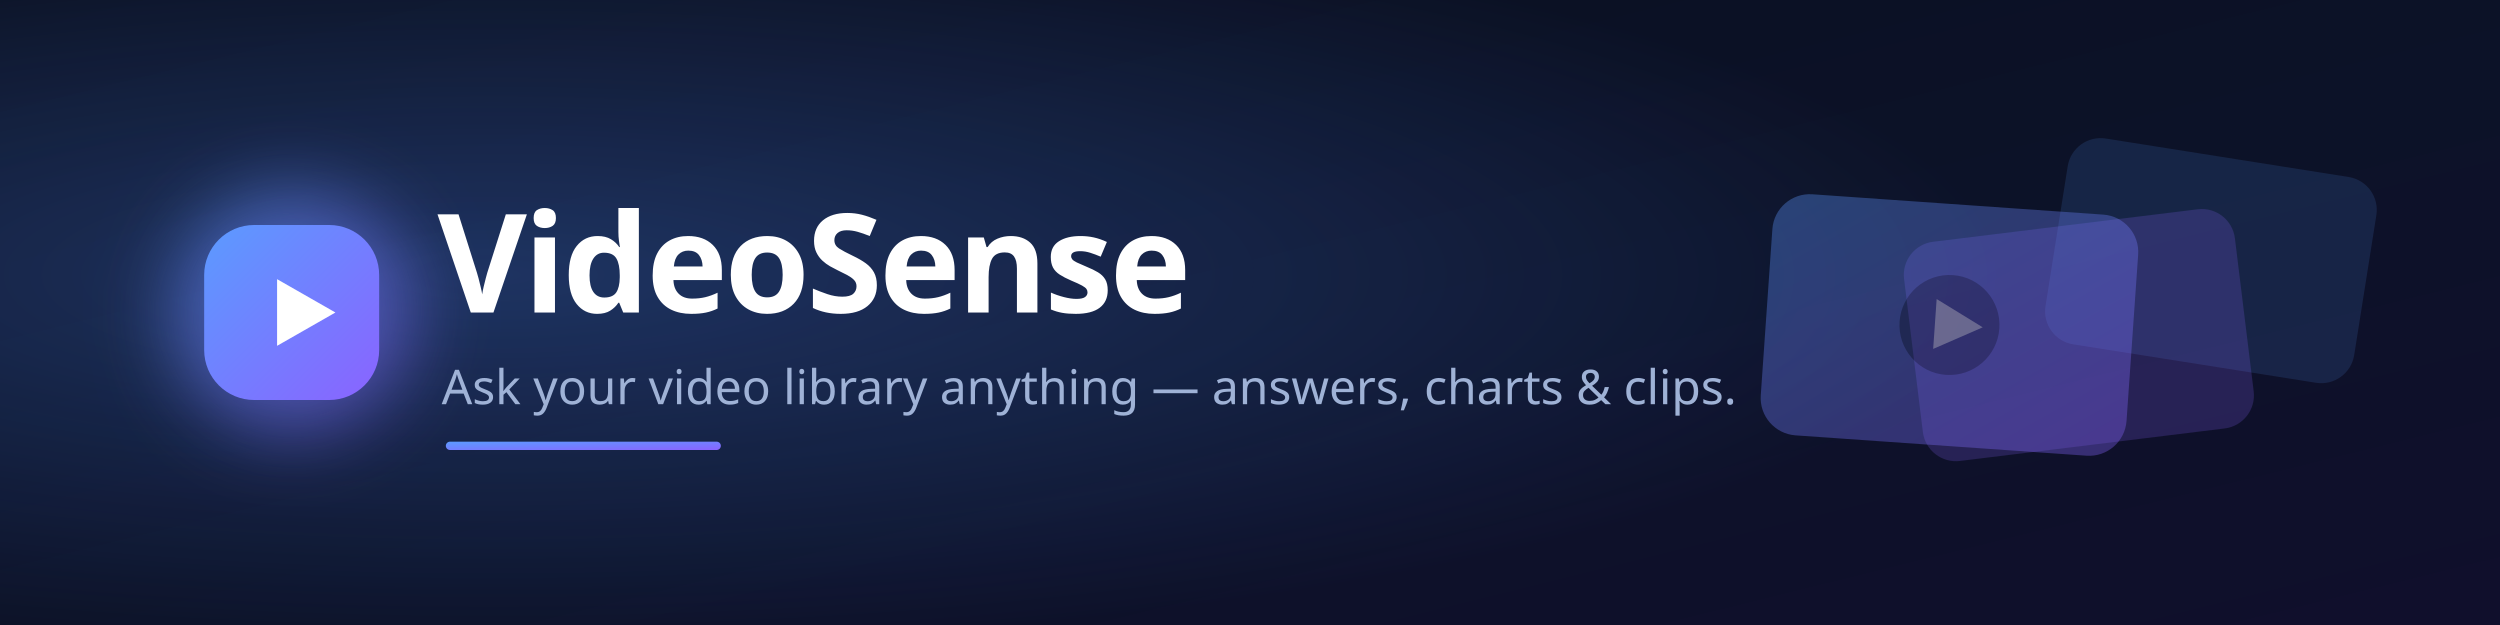
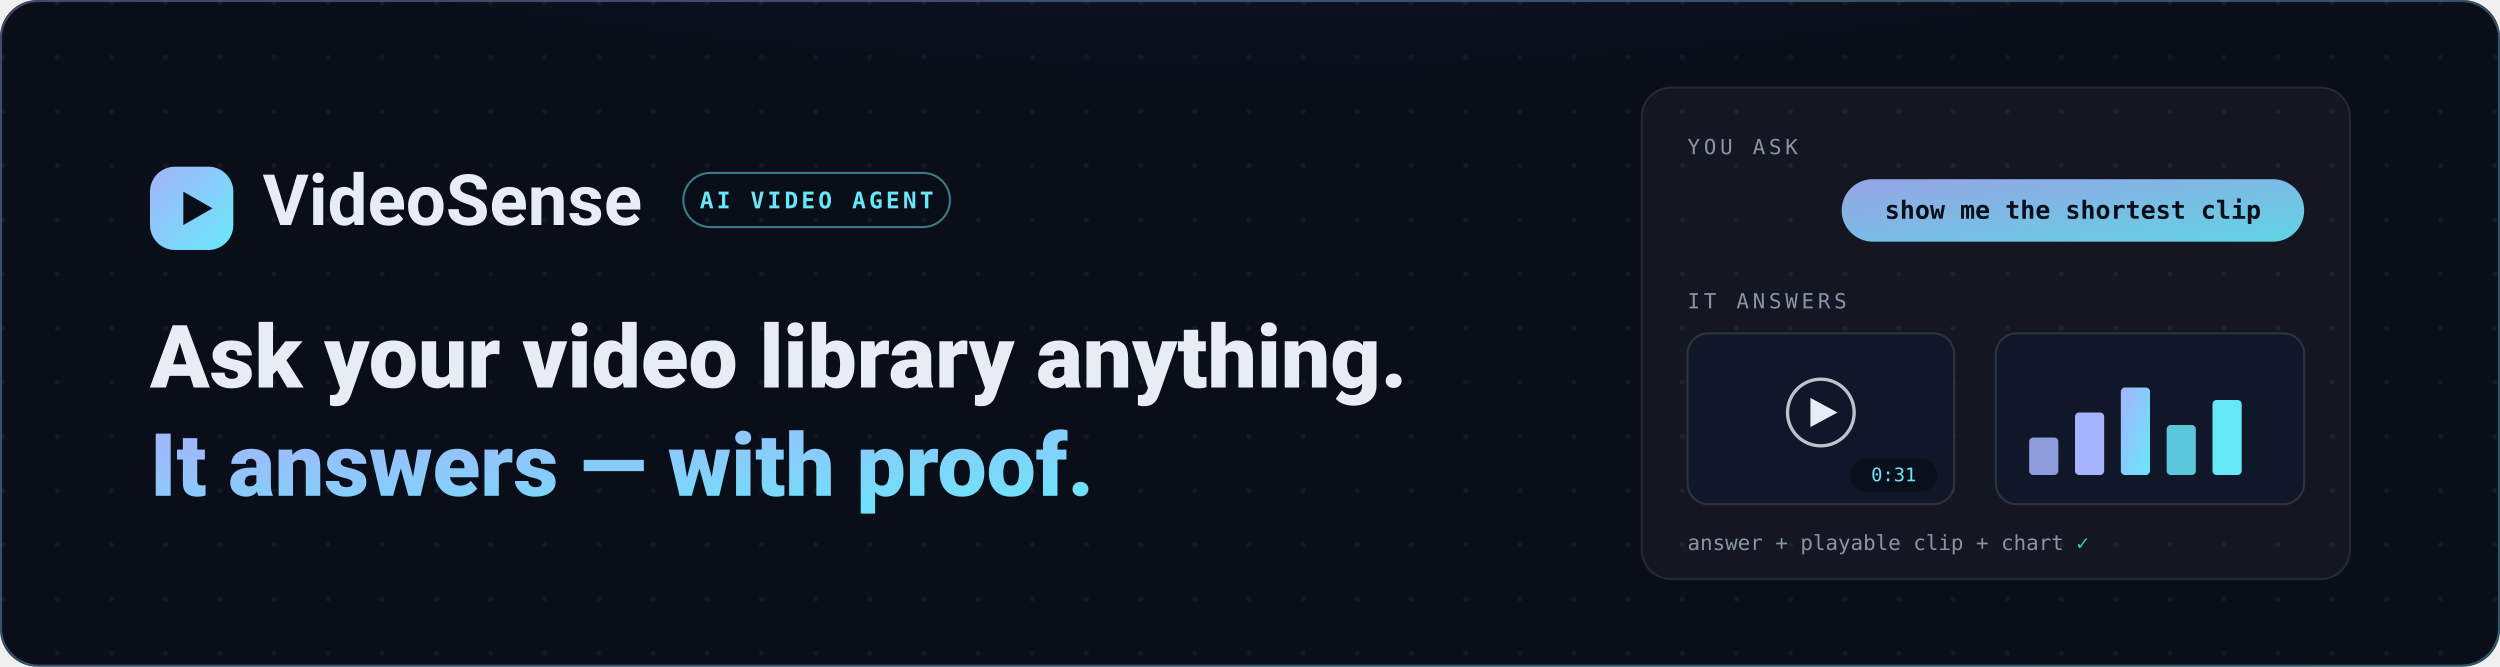
- <svg xmlns="http://www.w3.org/2000/svg" viewBox="0 0 1200 300" role="img" aria-label="VideoSense — ask your video library anything">
+ <svg xmlns="http://www.w3.org/2000/svg" viewBox="0 0 1200 320" role="img" aria-label="VideoSense — ask your video library anything; it answers with proof">
  <defs>
-     <linearGradient id="bg" x1="0" y1="0" x2="1" y2="1">
-       <stop offset="0" stop-color="#0a0f1f" />
-       <stop offset="0.55" stop-color="#0c1228" />
-       <stop offset="1" stop-color="#100f2c" />
+     <linearGradient id="acc" x1="0" y1="0" x2="1" y2="1">
+       <stop offset="0" stop-color="#a5b4fc" />
+       <stop offset="1" stop-color="#67e8f9" />
    </linearGradient>
-     <linearGradient id="acc" x1="0" y1="0" x2="1" y2="1">
-       <stop offset="0" stop-color="#5b9bff" />
-       <stop offset="1" stop-color="#8a63ff" />
-     </linearGradient>
-     <radialGradient id="glow" cx="20%" cy="44%" r="60%">
-       <stop offset="0" stop-color="#4f8cff" stop-opacity="0.28" />
-       <stop offset="1" stop-color="#4f8cff" stop-opacity="0" />
+     <radialGradient id="glow" cx=".5" cy="0" r="1">
+       <stop offset="0" stop-color="#6366f1" stop-opacity=".28" />
+       <stop offset=".65" stop-color="#6366f1" stop-opacity="0" />
    </radialGradient>
-     <filter id="blur" x="-60%" y="-60%" width="220%" height="220%">
-       <feGaussianBlur stdDeviation="18" />
-     </filter>
-     <style>
-       .wm { font-family: "Segoe UI", system-ui, -apple-system, "Helvetica Neue", sans-serif; }
-     </style>
+     <pattern id="dots" width="26" height="26" patternUnits="userSpaceOnUse">
+       <circle cx="1.5" cy="1.5" r="1.2" fill="#ffffff" opacity=".05" />
+     </pattern>
+     <clipPath id="frame">
+       <rect width="1200" height="320" rx="18" />
+     </clipPath>
  </defs>
-   <rect width="1200" height="300" fill="url(#bg)" />
-   <rect width="1200" height="300" fill="url(#glow)" />
-   <g transform="translate(995,64) rotate(9)" opacity="0.14">
-     <rect width="150" height="100" rx="16" fill="#5b9bff" />
+   <g clip-path="url(#frame)">
+     <rect width="1200" height="320" fill="#0a0e19" />
+     <rect width="1200" height="320" fill="url(#dots)" />
+     <ellipse cx="600" cy="-40" rx="700" ry="260" fill="url(#glow)" />
+     <g transform="translate(72,0)">
+       <g transform="translate(0,80)">
+         <rect width="40" height="40" rx="12" fill="url(#acc)" />
+         <path d="M16 12 L30 20 L16 28 Z" fill="#0a0e19" />
+       </g>
+       <text x="54" y="108" font-family="system-ui,-apple-system,'Segoe UI',Roboto,sans-serif" font-size="34" font-weight="700" fill="#e8ecf4">VideoSense</text>
+       <rect x="256" y="83" width="128" height="26" rx="13" fill="none" stroke="#67e8f9" stroke-opacity=".5" />
+       <text x="320" y="100" text-anchor="middle" font-family="ui-monospace,'Cascadia Code',Consolas,monospace" font-size="11" font-weight="600" letter-spacing="1.5" fill="#67e8f9">AI VIDEO AGENT</text>
+       <text x="0" y="186" font-family="system-ui,-apple-system,'Segoe UI',Roboto,sans-serif" font-size="42" font-weight="800" fill="#e8ecf4">Ask your video library anything.</text>
+       <text x="0" y="238" font-family="system-ui,-apple-system,'Segoe UI',Roboto,sans-serif" font-size="42" font-weight="800" fill="url(#acc)">It answers — with proof.</text>
+     </g>
+     <g transform="translate(788,42)" font-family="ui-monospace,'Cascadia Code',Consolas,monospace">
+       <rect x="0" y="0" width="340" height="236" rx="14" fill="#ffffff" fill-opacity=".04" stroke="#ffffff" stroke-opacity=".09" />
+       <text x="22" y="32" font-size="10" letter-spacing="1.8" fill="#8a94a8">YOU ASK</text>
+       <rect x="96" y="44" width="222" height="30" rx="15" fill="url(#acc)" opacity=".9" />
+       <text x="207" y="63" text-anchor="middle" font-size="12" font-weight="600" fill="#0a0e19">show me the shortest clip</text>
+       <text x="22" y="106" font-size="10" letter-spacing="1.8" fill="#8a94a8">IT ANSWERS</text>
+       <g transform="translate(22,118)">
+         <rect width="128" height="82" rx="10" fill="#101728" stroke="#ffffff" stroke-opacity=".12" />
+         <circle cx="64" cy="38" r="16" fill="none" stroke="#e8ecf4" stroke-opacity=".8" stroke-width="1.6" />
+         <path d="M59 31 L72 38 L59 45 Z" fill="#e8ecf4" />
+         <rect x="78" y="60" width="42" height="16" rx="8" fill="#0a0e19" opacity=".85" />
+         <text x="99" y="71" text-anchor="middle" font-size="9" fill="#67e8f9">0:31</text>
+       </g>
+       <g transform="translate(170,118)">
+         <rect width="148" height="82" rx="10" fill="#101728" stroke="#ffffff" stroke-opacity=".12" />
+         <rect x="16" y="50" width="14" height="18" rx="2" fill="#a5b4fc" opacity=".85" />
+         <rect x="38" y="38" width="14" height="30" rx="2" fill="#a5b4fc" />
+         <rect x="60" y="26" width="14" height="42" rx="2" fill="url(#acc)" />
+         <rect x="82" y="44" width="14" height="24" rx="2" fill="#67e8f9" opacity=".85" />
+         <rect x="104" y="32" width="14" height="36" rx="2" fill="#67e8f9" />
+       </g>
+       <text x="22" y="222" font-size="10" fill="#8a94a8">answer + playable clip + chart <tspan fill="#34d399">✓</tspan>
+       </text>
+     </g>
  </g>
-   <g transform="translate(912,118) rotate(-7)" opacity="0.20">
-     <rect width="160" height="106" rx="16" fill="#8a63ff" />
-   </g>
-   <g transform="translate(852,92) rotate(4)" opacity="0.34">
-     <rect width="176" height="116" rx="18" fill="url(#acc)" />
-     <circle cx="88" cy="58" r="24" fill="#0c1228" opacity="0.45" />
-     <path d="M81 46 L104 58 L81 70 Z" fill="#eaf1ff" />
-   </g>
-   <circle cx="140" cy="150" r="58" fill="url(#acc)" opacity="0.55" filter="url(#blur)" />
-   <g transform="translate(98,108)">
-     <rect width="84" height="84" rx="24" fill="url(#acc)" />
-     <path d="M35 26 L63 42 L35 58 Z" fill="#ffffff" />
-   </g>
-   <text class="wm" x="210" y="150" font-size="66" font-weight="800" fill="#ffffff" letter-spacing="-1.5">VideoSense</text>
-   <text class="wm" x="212" y="194" font-size="23" font-weight="500" fill="#9fb2d6">Ask your video library anything — answers, charts &amp; clips.</text>
-   <rect x="214" y="212" width="132" height="4" rx="2" fill="url(#acc)" />
+   <rect x=".5" y=".5" width="1199" height="319" rx="18" fill="none" stroke="url(#acc)" stroke-opacity=".35" />
</svg>
